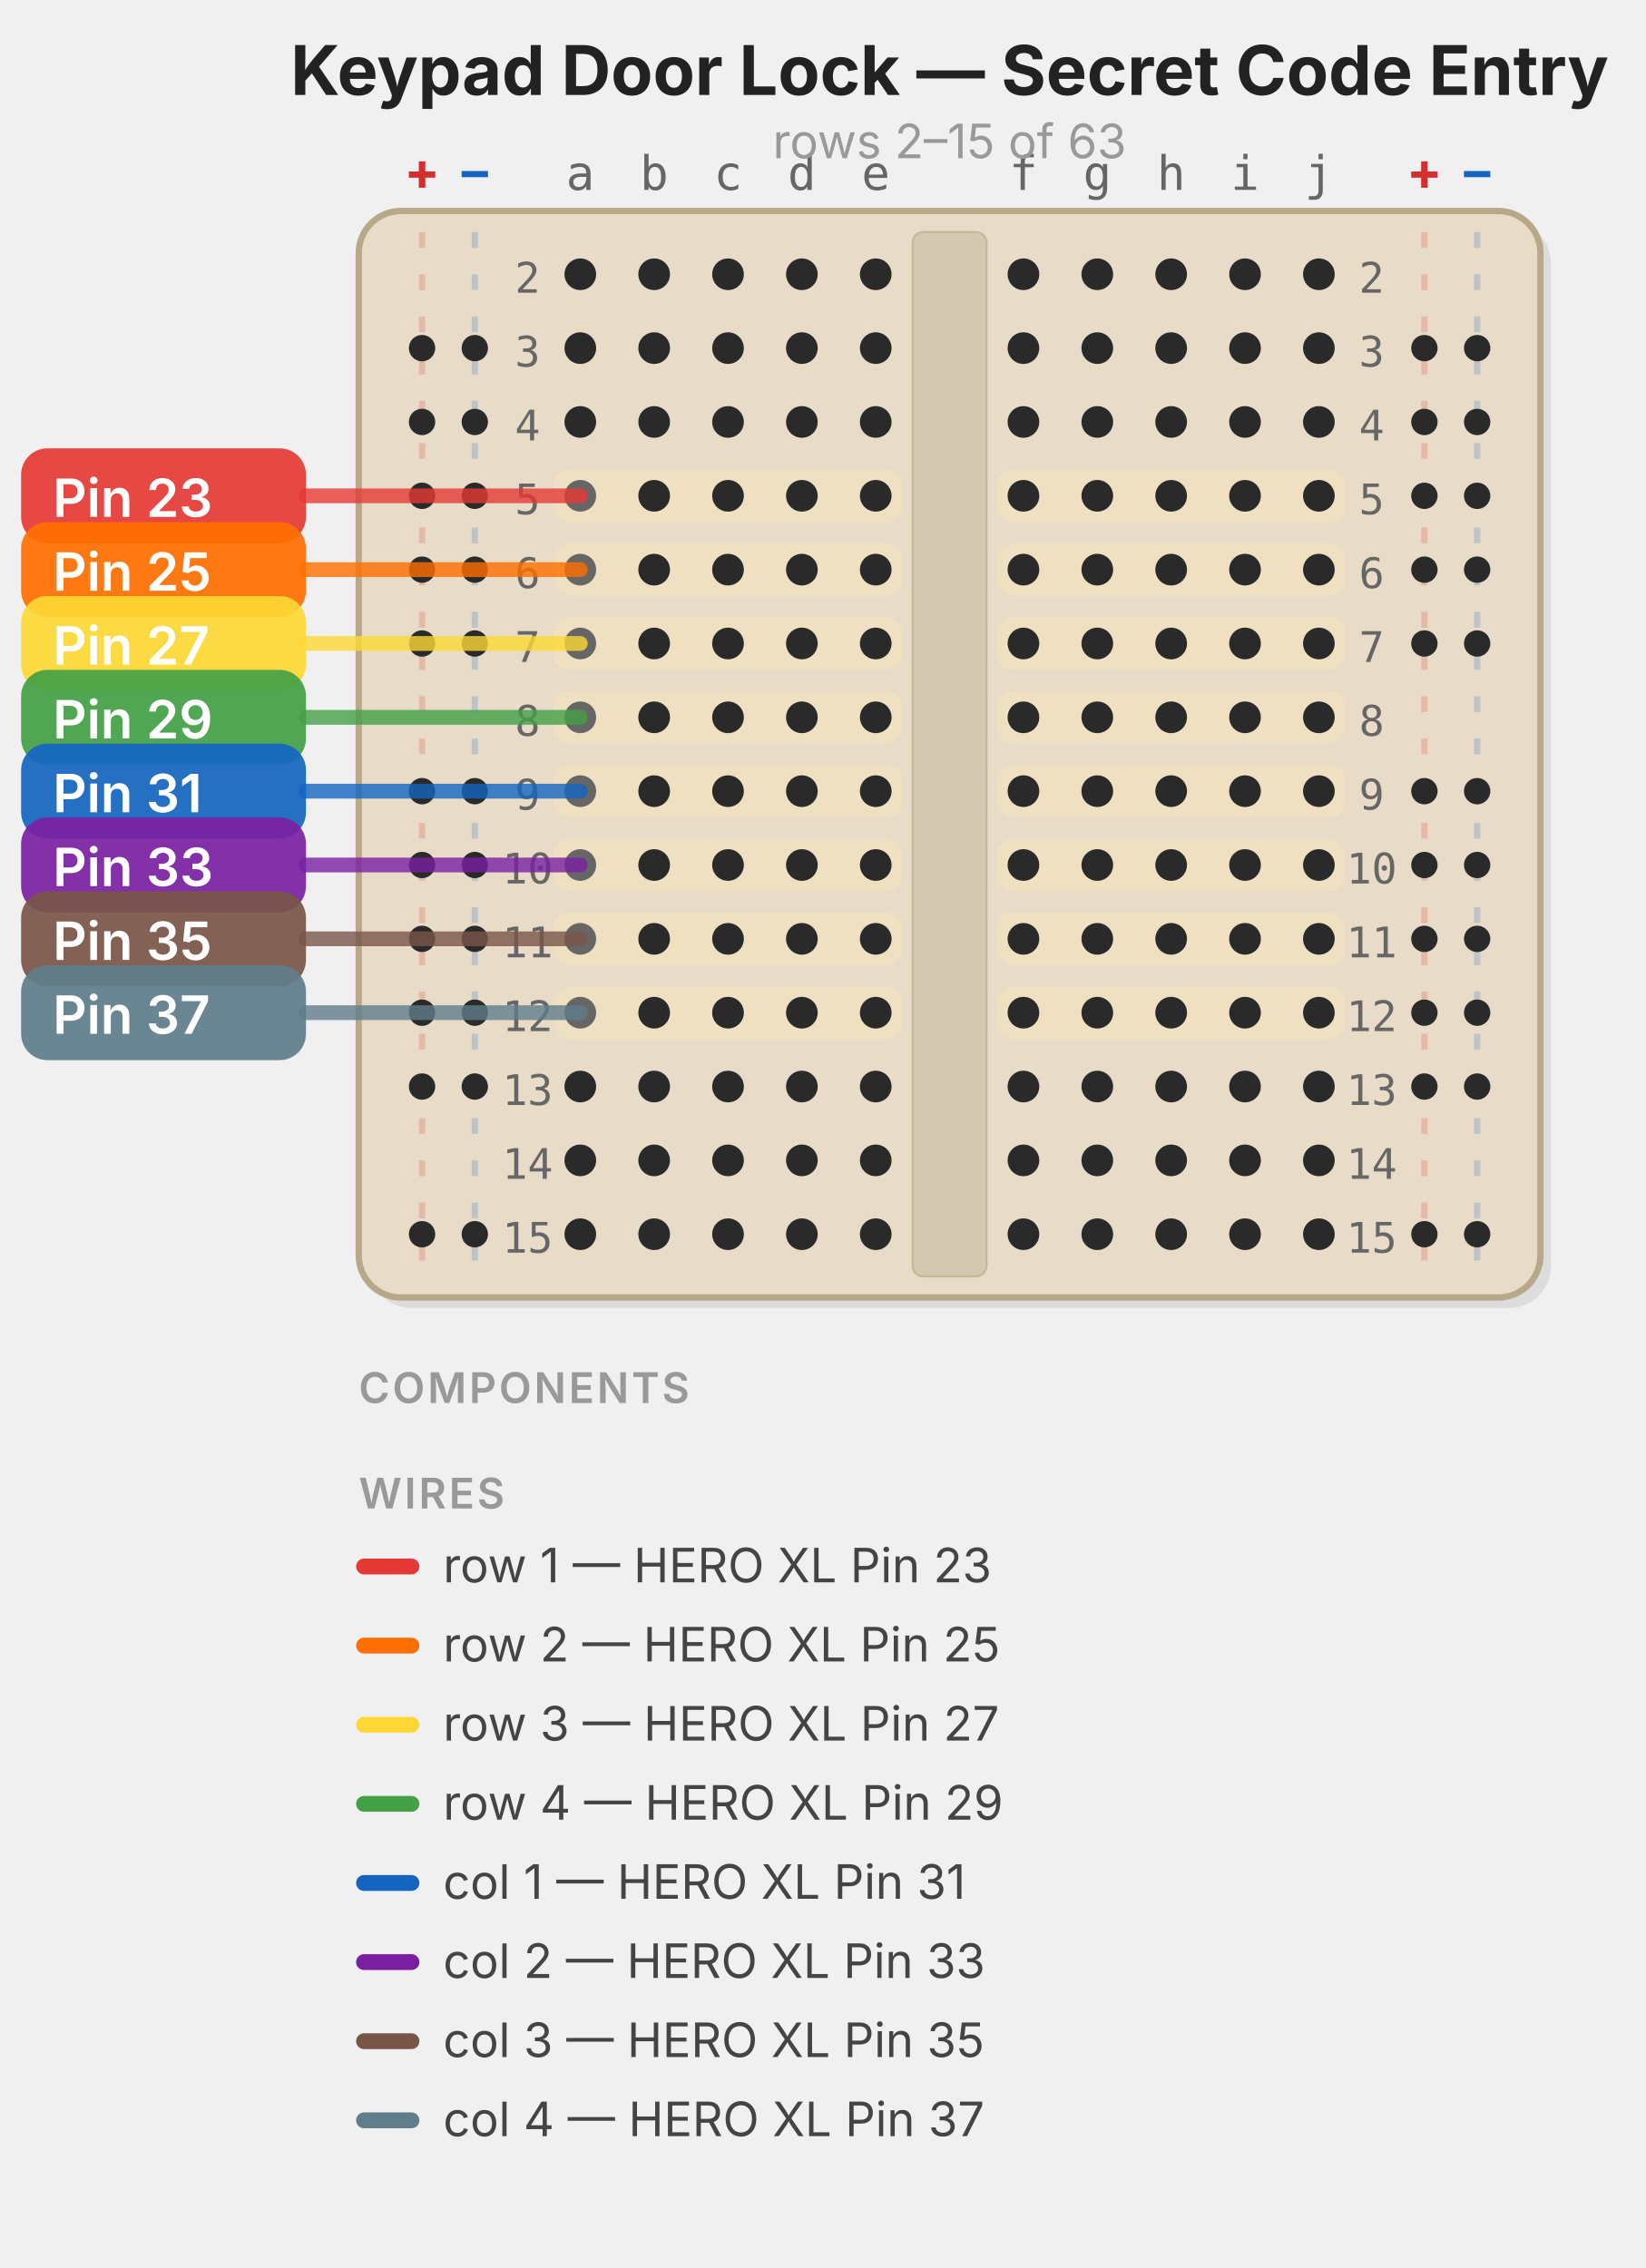
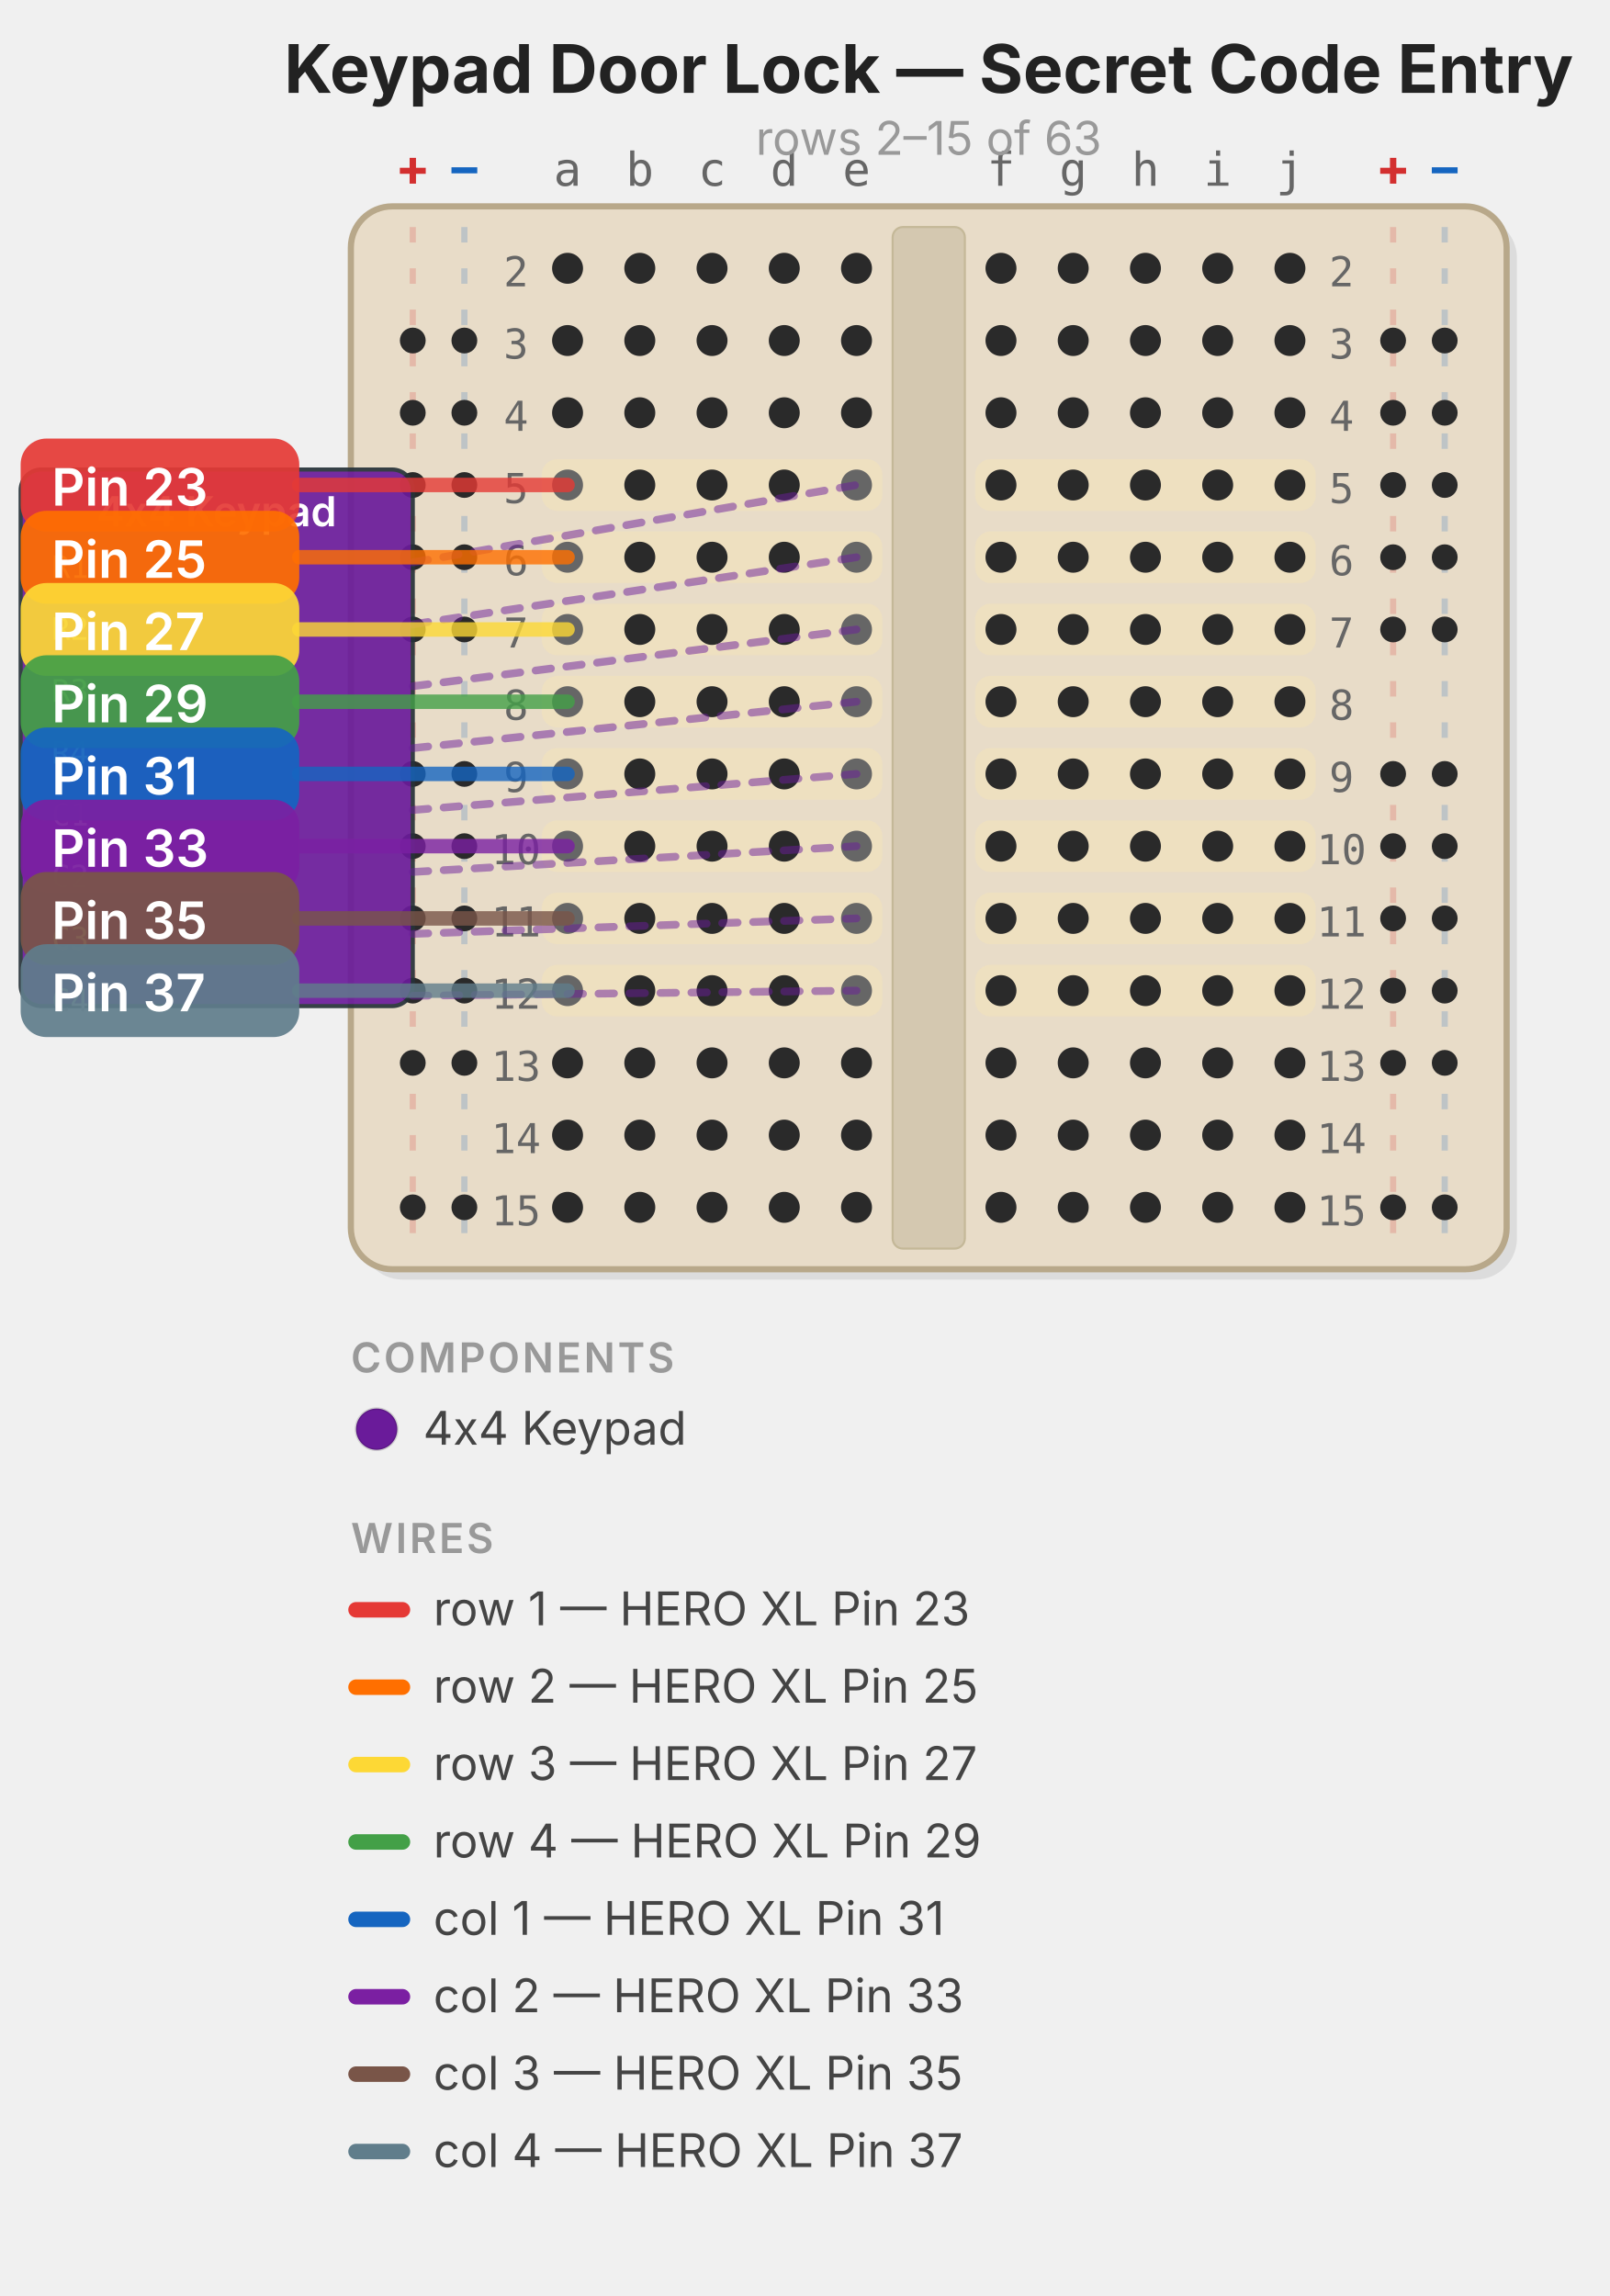
- <svg xmlns="http://www.w3.org/2000/svg" viewBox="0 0 312 430" width="312" height="430" style="background:#fff">
+ <svg xmlns="http://www.w3.org/2000/svg" viewBox="0 0 312 445" width="312" height="445" style="background:#fff">
  <rect x="70.0" y="42.0" width="224.0" height="206.0" rx="8" fill="#00000015" />
  <rect x="68.0" y="40.0" width="224.0" height="206.0" rx="8" fill="#e8dcc8" stroke="#b8a88a" stroke-width="1.2" />
  <rect x="173.0" y="44.0" width="14.0" height="198.0" rx="2" fill="#d4c8b0" stroke="#c4b898" stroke-width="0.4" />
  <line x1="80.0" y1="44.0" x2="80.0" y2="242.0" stroke="#d32f2f" stroke-width="1.2" opacity="0.2" stroke-dasharray="3,5" />
  <line x1="90.0" y1="44.0" x2="90.0" y2="242.0" stroke="#1565c0" stroke-width="1.2" opacity="0.2" stroke-dasharray="3,5" />
  <line x1="270.0" y1="44.0" x2="270.0" y2="242.0" stroke="#d32f2f" stroke-width="1.2" opacity="0.2" stroke-dasharray="3,5" />
  <line x1="280.0" y1="44.0" x2="280.0" y2="242.0" stroke="#1565c0" stroke-width="1.2" opacity="0.2" stroke-dasharray="3,5" />
  <rect x="105.0" y="89.0" width="66.0" height="10.0" rx="3" fill="#ffeaa7" opacity="0.25" />
  <rect x="189.0" y="89.0" width="66.0" height="10.0" rx="3" fill="#ffeaa7" opacity="0.25" />
  <rect x="105.0" y="103.0" width="66.0" height="10.0" rx="3" fill="#ffeaa7" opacity="0.25" />
  <rect x="189.0" y="103.0" width="66.0" height="10.0" rx="3" fill="#ffeaa7" opacity="0.25" />
  <rect x="105.0" y="117.0" width="66.0" height="10.0" rx="3" fill="#ffeaa7" opacity="0.25" />
  <rect x="189.0" y="117.0" width="66.0" height="10.0" rx="3" fill="#ffeaa7" opacity="0.25" />
  <rect x="105.0" y="131.0" width="66.0" height="10.0" rx="3" fill="#ffeaa7" opacity="0.25" />
  <rect x="189.0" y="131.0" width="66.0" height="10.0" rx="3" fill="#ffeaa7" opacity="0.25" />
  <rect x="105.0" y="145.0" width="66.0" height="10.0" rx="3" fill="#ffeaa7" opacity="0.25" />
  <rect x="189.0" y="145.0" width="66.0" height="10.0" rx="3" fill="#ffeaa7" opacity="0.25" />
  <rect x="105.0" y="159.0" width="66.0" height="10.0" rx="3" fill="#ffeaa7" opacity="0.25" />
  <rect x="189.0" y="159.0" width="66.0" height="10.0" rx="3" fill="#ffeaa7" opacity="0.25" />
  <rect x="105.0" y="173.0" width="66.0" height="10.0" rx="3" fill="#ffeaa7" opacity="0.25" />
  <rect x="189.0" y="173.0" width="66.0" height="10.0" rx="3" fill="#ffeaa7" opacity="0.25" />
  <rect x="105.0" y="187.0" width="66.0" height="10.0" rx="3" fill="#ffeaa7" opacity="0.25" />
  <rect x="189.0" y="187.0" width="66.0" height="10.0" rx="3" fill="#ffeaa7" opacity="0.25" />
  <circle cx="110.0" cy="52.0" r="3.0" fill="#2a2a2a" />
  <circle cx="110.0" cy="66.0" r="3.0" fill="#2a2a2a" />
  <circle cx="110.0" cy="80.0" r="3.0" fill="#2a2a2a" />
  <circle cx="110.0" cy="94.0" r="3.0" fill="#666" />
  <circle cx="110.0" cy="108.0" r="3.0" fill="#666" />
  <circle cx="110.0" cy="122.0" r="3.0" fill="#666" />
  <circle cx="110.0" cy="136.0" r="3.0" fill="#666" />
  <circle cx="110.0" cy="150.0" r="3.0" fill="#666" />
  <circle cx="110.0" cy="164.0" r="3.0" fill="#666" />
  <circle cx="110.0" cy="178.0" r="3.0" fill="#666" />
  <circle cx="110.0" cy="192.0" r="3.0" fill="#666" />
  <circle cx="110.0" cy="206.0" r="3.0" fill="#2a2a2a" />
  <circle cx="110.0" cy="220.0" r="3.0" fill="#2a2a2a" />
  <circle cx="110.0" cy="234.0" r="3.0" fill="#2a2a2a" />
  <circle cx="124.0" cy="52.0" r="3.0" fill="#2a2a2a" />
  <circle cx="124.0" cy="66.0" r="3.0" fill="#2a2a2a" />
  <circle cx="124.0" cy="80.0" r="3.0" fill="#2a2a2a" />
  <circle cx="124.0" cy="94.0" r="3.0" fill="#2a2a2a" />
  <circle cx="124.0" cy="108.0" r="3.0" fill="#2a2a2a" />
  <circle cx="124.0" cy="122.0" r="3.0" fill="#2a2a2a" />
  <circle cx="124.0" cy="136.0" r="3.0" fill="#2a2a2a" />
  <circle cx="124.0" cy="150.0" r="3.0" fill="#2a2a2a" />
  <circle cx="124.0" cy="164.0" r="3.0" fill="#2a2a2a" />
  <circle cx="124.0" cy="178.0" r="3.0" fill="#2a2a2a" />
  <circle cx="124.0" cy="192.0" r="3.0" fill="#2a2a2a" />
  <circle cx="124.0" cy="206.0" r="3.0" fill="#2a2a2a" />
  <circle cx="124.0" cy="220.0" r="3.0" fill="#2a2a2a" />
  <circle cx="124.0" cy="234.0" r="3.0" fill="#2a2a2a" />
  <circle cx="138.0" cy="52.0" r="3.0" fill="#2a2a2a" />
  <circle cx="138.0" cy="66.0" r="3.0" fill="#2a2a2a" />
  <circle cx="138.0" cy="80.0" r="3.0" fill="#2a2a2a" />
  <circle cx="138.0" cy="94.0" r="3.0" fill="#2a2a2a" />
  <circle cx="138.0" cy="108.0" r="3.0" fill="#2a2a2a" />
  <circle cx="138.0" cy="122.0" r="3.0" fill="#2a2a2a" />
  <circle cx="138.0" cy="136.0" r="3.0" fill="#2a2a2a" />
  <circle cx="138.0" cy="150.0" r="3.0" fill="#2a2a2a" />
  <circle cx="138.0" cy="164.0" r="3.0" fill="#2a2a2a" />
  <circle cx="138.0" cy="178.0" r="3.0" fill="#2a2a2a" />
  <circle cx="138.0" cy="192.0" r="3.0" fill="#2a2a2a" />
  <circle cx="138.0" cy="206.0" r="3.0" fill="#2a2a2a" />
  <circle cx="138.0" cy="220.0" r="3.0" fill="#2a2a2a" />
  <circle cx="138.0" cy="234.0" r="3.0" fill="#2a2a2a" />
  <circle cx="152.0" cy="52.0" r="3.0" fill="#2a2a2a" />
  <circle cx="152.0" cy="66.0" r="3.0" fill="#2a2a2a" />
  <circle cx="152.0" cy="80.0" r="3.0" fill="#2a2a2a" />
  <circle cx="152.0" cy="94.0" r="3.0" fill="#2a2a2a" />
  <circle cx="152.0" cy="108.0" r="3.0" fill="#2a2a2a" />
  <circle cx="152.0" cy="122.0" r="3.0" fill="#2a2a2a" />
  <circle cx="152.0" cy="136.0" r="3.0" fill="#2a2a2a" />
  <circle cx="152.0" cy="150.0" r="3.0" fill="#2a2a2a" />
  <circle cx="152.0" cy="164.0" r="3.0" fill="#2a2a2a" />
  <circle cx="152.0" cy="178.0" r="3.0" fill="#2a2a2a" />
  <circle cx="152.0" cy="192.0" r="3.0" fill="#2a2a2a" />
  <circle cx="152.0" cy="206.0" r="3.0" fill="#2a2a2a" />
  <circle cx="152.0" cy="220.0" r="3.0" fill="#2a2a2a" />
  <circle cx="152.0" cy="234.0" r="3.0" fill="#2a2a2a" />
  <circle cx="166.0" cy="52.0" r="3.0" fill="#2a2a2a" />
  <circle cx="166.0" cy="66.0" r="3.0" fill="#2a2a2a" />
  <circle cx="166.0" cy="80.0" r="3.0" fill="#2a2a2a" />
-   <circle cx="166.0" cy="94.0" r="3.0" fill="#2a2a2a" />
-   <circle cx="166.0" cy="108.0" r="3.0" fill="#2a2a2a" />
-   <circle cx="166.0" cy="122.0" r="3.0" fill="#2a2a2a" />
-   <circle cx="166.0" cy="136.0" r="3.0" fill="#2a2a2a" />
-   <circle cx="166.0" cy="150.0" r="3.0" fill="#2a2a2a" />
-   <circle cx="166.0" cy="164.0" r="3.0" fill="#2a2a2a" />
-   <circle cx="166.0" cy="178.0" r="3.0" fill="#2a2a2a" />
-   <circle cx="166.0" cy="192.0" r="3.0" fill="#2a2a2a" />
+   <circle cx="166.0" cy="94.0" r="3.0" fill="#666" />
+   <circle cx="166.0" cy="108.0" r="3.0" fill="#666" />
+   <circle cx="166.0" cy="122.0" r="3.0" fill="#666" />
+   <circle cx="166.0" cy="136.0" r="3.0" fill="#666" />
+   <circle cx="166.0" cy="150.0" r="3.0" fill="#666" />
+   <circle cx="166.0" cy="164.0" r="3.0" fill="#666" />
+   <circle cx="166.0" cy="178.0" r="3.0" fill="#666" />
+   <circle cx="166.0" cy="192.0" r="3.0" fill="#666" />
  <circle cx="166.0" cy="206.0" r="3.0" fill="#2a2a2a" />
  <circle cx="166.0" cy="220.0" r="3.0" fill="#2a2a2a" />
  <circle cx="166.0" cy="234.0" r="3.0" fill="#2a2a2a" />
  <circle cx="194.0" cy="52.0" r="3.0" fill="#2a2a2a" />
  <circle cx="194.0" cy="66.0" r="3.0" fill="#2a2a2a" />
  <circle cx="194.0" cy="80.0" r="3.0" fill="#2a2a2a" />
  <circle cx="194.0" cy="94.0" r="3.0" fill="#2a2a2a" />
  <circle cx="194.0" cy="108.0" r="3.0" fill="#2a2a2a" />
  <circle cx="194.0" cy="122.0" r="3.0" fill="#2a2a2a" />
  <circle cx="194.0" cy="136.0" r="3.0" fill="#2a2a2a" />
  <circle cx="194.0" cy="150.0" r="3.0" fill="#2a2a2a" />
  <circle cx="194.0" cy="164.0" r="3.0" fill="#2a2a2a" />
  <circle cx="194.0" cy="178.0" r="3.0" fill="#2a2a2a" />
  <circle cx="194.0" cy="192.0" r="3.0" fill="#2a2a2a" />
  <circle cx="194.0" cy="206.0" r="3.0" fill="#2a2a2a" />
  <circle cx="194.0" cy="220.0" r="3.0" fill="#2a2a2a" />
  <circle cx="194.0" cy="234.0" r="3.0" fill="#2a2a2a" />
  <circle cx="208.0" cy="52.0" r="3.0" fill="#2a2a2a" />
  <circle cx="208.0" cy="66.0" r="3.0" fill="#2a2a2a" />
  <circle cx="208.0" cy="80.0" r="3.0" fill="#2a2a2a" />
  <circle cx="208.0" cy="94.0" r="3.0" fill="#2a2a2a" />
  <circle cx="208.0" cy="108.0" r="3.0" fill="#2a2a2a" />
  <circle cx="208.0" cy="122.0" r="3.0" fill="#2a2a2a" />
  <circle cx="208.0" cy="136.0" r="3.0" fill="#2a2a2a" />
  <circle cx="208.0" cy="150.0" r="3.0" fill="#2a2a2a" />
  <circle cx="208.0" cy="164.0" r="3.0" fill="#2a2a2a" />
  <circle cx="208.0" cy="178.0" r="3.0" fill="#2a2a2a" />
  <circle cx="208.0" cy="192.0" r="3.0" fill="#2a2a2a" />
  <circle cx="208.0" cy="206.0" r="3.0" fill="#2a2a2a" />
  <circle cx="208.0" cy="220.0" r="3.0" fill="#2a2a2a" />
  <circle cx="208.0" cy="234.0" r="3.0" fill="#2a2a2a" />
  <circle cx="222.0" cy="52.0" r="3.0" fill="#2a2a2a" />
  <circle cx="222.0" cy="66.0" r="3.0" fill="#2a2a2a" />
  <circle cx="222.0" cy="80.0" r="3.0" fill="#2a2a2a" />
  <circle cx="222.0" cy="94.0" r="3.0" fill="#2a2a2a" />
  <circle cx="222.0" cy="108.0" r="3.0" fill="#2a2a2a" />
  <circle cx="222.0" cy="122.0" r="3.0" fill="#2a2a2a" />
  <circle cx="222.0" cy="136.0" r="3.0" fill="#2a2a2a" />
  <circle cx="222.0" cy="150.0" r="3.0" fill="#2a2a2a" />
  <circle cx="222.0" cy="164.0" r="3.0" fill="#2a2a2a" />
  <circle cx="222.0" cy="178.0" r="3.0" fill="#2a2a2a" />
  <circle cx="222.0" cy="192.0" r="3.0" fill="#2a2a2a" />
  <circle cx="222.0" cy="206.0" r="3.0" fill="#2a2a2a" />
  <circle cx="222.0" cy="220.0" r="3.0" fill="#2a2a2a" />
  <circle cx="222.0" cy="234.0" r="3.0" fill="#2a2a2a" />
  <circle cx="236.0" cy="52.0" r="3.0" fill="#2a2a2a" />
  <circle cx="236.0" cy="66.0" r="3.0" fill="#2a2a2a" />
  <circle cx="236.0" cy="80.0" r="3.0" fill="#2a2a2a" />
  <circle cx="236.0" cy="94.0" r="3.0" fill="#2a2a2a" />
  <circle cx="236.0" cy="108.0" r="3.0" fill="#2a2a2a" />
  <circle cx="236.0" cy="122.0" r="3.0" fill="#2a2a2a" />
  <circle cx="236.0" cy="136.0" r="3.0" fill="#2a2a2a" />
  <circle cx="236.0" cy="150.0" r="3.0" fill="#2a2a2a" />
  <circle cx="236.0" cy="164.0" r="3.0" fill="#2a2a2a" />
  <circle cx="236.0" cy="178.0" r="3.0" fill="#2a2a2a" />
  <circle cx="236.0" cy="192.0" r="3.0" fill="#2a2a2a" />
  <circle cx="236.0" cy="206.0" r="3.0" fill="#2a2a2a" />
  <circle cx="236.0" cy="220.0" r="3.0" fill="#2a2a2a" />
  <circle cx="236.0" cy="234.0" r="3.0" fill="#2a2a2a" />
  <circle cx="250.0" cy="52.0" r="3.0" fill="#2a2a2a" />
  <circle cx="250.0" cy="66.0" r="3.0" fill="#2a2a2a" />
  <circle cx="250.0" cy="80.0" r="3.0" fill="#2a2a2a" />
  <circle cx="250.0" cy="94.0" r="3.0" fill="#2a2a2a" />
  <circle cx="250.0" cy="108.0" r="3.0" fill="#2a2a2a" />
  <circle cx="250.0" cy="122.0" r="3.0" fill="#2a2a2a" />
  <circle cx="250.0" cy="136.0" r="3.0" fill="#2a2a2a" />
  <circle cx="250.0" cy="150.0" r="3.0" fill="#2a2a2a" />
  <circle cx="250.0" cy="164.0" r="3.0" fill="#2a2a2a" />
  <circle cx="250.0" cy="178.0" r="3.0" fill="#2a2a2a" />
  <circle cx="250.0" cy="192.0" r="3.0" fill="#2a2a2a" />
  <circle cx="250.0" cy="206.0" r="3.0" fill="#2a2a2a" />
  <circle cx="250.0" cy="220.0" r="3.0" fill="#2a2a2a" />
  <circle cx="250.0" cy="234.0" r="3.0" fill="#2a2a2a" />
  <circle cx="80.0" cy="66.0" r="2.5" fill="#2a2a2a" />
  <circle cx="80.0" cy="80.0" r="2.5" fill="#2a2a2a" />
  <circle cx="80.0" cy="94.0" r="2.5" fill="#2a2a2a" />
  <circle cx="80.0" cy="108.0" r="2.5" fill="#2a2a2a" />
  <circle cx="80.0" cy="122.0" r="2.5" fill="#2a2a2a" />
  <circle cx="80.0" cy="150.0" r="2.5" fill="#2a2a2a" />
  <circle cx="80.0" cy="164.0" r="2.5" fill="#2a2a2a" />
  <circle cx="80.0" cy="178.0" r="2.5" fill="#2a2a2a" />
  <circle cx="80.0" cy="192.0" r="2.5" fill="#2a2a2a" />
  <circle cx="80.0" cy="206.0" r="2.5" fill="#2a2a2a" />
  <circle cx="80.0" cy="234.0" r="2.5" fill="#2a2a2a" />
  <circle cx="90.0" cy="66.0" r="2.5" fill="#2a2a2a" />
  <circle cx="90.0" cy="80.0" r="2.5" fill="#2a2a2a" />
  <circle cx="90.0" cy="94.0" r="2.5" fill="#2a2a2a" />
  <circle cx="90.0" cy="108.0" r="2.5" fill="#2a2a2a" />
  <circle cx="90.0" cy="122.0" r="2.5" fill="#2a2a2a" />
  <circle cx="90.0" cy="150.0" r="2.5" fill="#2a2a2a" />
  <circle cx="90.0" cy="164.0" r="2.5" fill="#2a2a2a" />
  <circle cx="90.0" cy="178.0" r="2.5" fill="#2a2a2a" />
  <circle cx="90.0" cy="192.0" r="2.5" fill="#2a2a2a" />
  <circle cx="90.0" cy="206.0" r="2.5" fill="#2a2a2a" />
  <circle cx="90.0" cy="234.0" r="2.5" fill="#2a2a2a" />
  <circle cx="270.0" cy="66.0" r="2.5" fill="#2a2a2a" />
  <circle cx="270.0" cy="80.0" r="2.5" fill="#2a2a2a" />
  <circle cx="270.0" cy="94.0" r="2.5" fill="#2a2a2a" />
  <circle cx="270.0" cy="108.0" r="2.5" fill="#2a2a2a" />
  <circle cx="270.0" cy="122.0" r="2.5" fill="#2a2a2a" />
  <circle cx="270.0" cy="150.0" r="2.5" fill="#2a2a2a" />
  <circle cx="270.0" cy="164.0" r="2.5" fill="#2a2a2a" />
  <circle cx="270.0" cy="178.0" r="2.5" fill="#2a2a2a" />
  <circle cx="270.0" cy="192.0" r="2.5" fill="#2a2a2a" />
  <circle cx="270.0" cy="206.0" r="2.5" fill="#2a2a2a" />
  <circle cx="270.0" cy="234.0" r="2.5" fill="#2a2a2a" />
  <circle cx="280.0" cy="66.0" r="2.5" fill="#2a2a2a" />
  <circle cx="280.0" cy="80.0" r="2.5" fill="#2a2a2a" />
  <circle cx="280.0" cy="94.0" r="2.5" fill="#2a2a2a" />
  <circle cx="280.0" cy="108.0" r="2.5" fill="#2a2a2a" />
  <circle cx="280.0" cy="122.0" r="2.5" fill="#2a2a2a" />
  <circle cx="280.0" cy="150.0" r="2.5" fill="#2a2a2a" />
  <circle cx="280.0" cy="164.0" r="2.5" fill="#2a2a2a" />
  <circle cx="280.0" cy="178.0" r="2.5" fill="#2a2a2a" />
  <circle cx="280.0" cy="192.0" r="2.5" fill="#2a2a2a" />
  <circle cx="280.0" cy="206.0" r="2.5" fill="#2a2a2a" />
  <circle cx="280.0" cy="234.0" r="2.5" fill="#2a2a2a" />
  <text x="110.0" y="36.0" font-size="9" fill="#666" text-anchor="middle" font-family="'SF Mono', 'Cascadia Code', 'Fira Code', monospace">a</text>
  <text x="124.0" y="36.0" font-size="9" fill="#666" text-anchor="middle" font-family="'SF Mono', 'Cascadia Code', 'Fira Code', monospace">b</text>
  <text x="138.0" y="36.0" font-size="9" fill="#666" text-anchor="middle" font-family="'SF Mono', 'Cascadia Code', 'Fira Code', monospace">c</text>
  <text x="152.0" y="36.0" font-size="9" fill="#666" text-anchor="middle" font-family="'SF Mono', 'Cascadia Code', 'Fira Code', monospace">d</text>
  <text x="166.0" y="36.0" font-size="9" fill="#666" text-anchor="middle" font-family="'SF Mono', 'Cascadia Code', 'Fira Code', monospace">e</text>
  <text x="194.0" y="36.0" font-size="9" fill="#666" text-anchor="middle" font-family="'SF Mono', 'Cascadia Code', 'Fira Code', monospace">f</text>
  <text x="208.0" y="36.0" font-size="9" fill="#666" text-anchor="middle" font-family="'SF Mono', 'Cascadia Code', 'Fira Code', monospace">g</text>
  <text x="222.0" y="36.0" font-size="9" fill="#666" text-anchor="middle" font-family="'SF Mono', 'Cascadia Code', 'Fira Code', monospace">h</text>
  <text x="236.0" y="36.0" font-size="9" fill="#666" text-anchor="middle" font-family="'SF Mono', 'Cascadia Code', 'Fira Code', monospace">i</text>
  <text x="250.0" y="36.0" font-size="9" fill="#666" text-anchor="middle" font-family="'SF Mono', 'Cascadia Code', 'Fira Code', monospace">j</text>
  <text x="80.0" y="36.0" font-size="10" fill="#d32f2f" font-weight="bold" text-anchor="middle" font-family="system-ui, -apple-system, 'Segoe UI', sans-serif">+</text>
  <text x="90.0" y="36.0" font-size="10" fill="#1565c0" font-weight="bold" text-anchor="middle" font-family="system-ui, -apple-system, 'Segoe UI', sans-serif">–</text>
  <text x="270.0" y="36.0" font-size="10" fill="#d32f2f" font-weight="bold" text-anchor="middle" font-family="system-ui, -apple-system, 'Segoe UI', sans-serif">+</text>
  <text x="280.0" y="36.0" font-size="10" fill="#1565c0" font-weight="bold" text-anchor="middle" font-family="system-ui, -apple-system, 'Segoe UI', sans-serif">–</text>
  <text x="100.0" y="55.5" font-size="8" fill="#666" text-anchor="middle" font-family="'SF Mono', 'Cascadia Code', 'Fira Code', monospace">2</text>
  <text x="260.0" y="55.5" font-size="8" fill="#666" text-anchor="middle" font-family="'SF Mono', 'Cascadia Code', 'Fira Code', monospace">2</text>
  <text x="100.0" y="69.5" font-size="8" fill="#666" text-anchor="middle" font-family="'SF Mono', 'Cascadia Code', 'Fira Code', monospace">3</text>
  <text x="260.0" y="69.5" font-size="8" fill="#666" text-anchor="middle" font-family="'SF Mono', 'Cascadia Code', 'Fira Code', monospace">3</text>
  <text x="100.0" y="83.5" font-size="8" fill="#666" text-anchor="middle" font-family="'SF Mono', 'Cascadia Code', 'Fira Code', monospace">4</text>
  <text x="260.0" y="83.5" font-size="8" fill="#666" text-anchor="middle" font-family="'SF Mono', 'Cascadia Code', 'Fira Code', monospace">4</text>
  <text x="100.0" y="97.5" font-size="8" fill="#666" text-anchor="middle" font-family="'SF Mono', 'Cascadia Code', 'Fira Code', monospace">5</text>
  <text x="260.0" y="97.5" font-size="8" fill="#666" text-anchor="middle" font-family="'SF Mono', 'Cascadia Code', 'Fira Code', monospace">5</text>
  <text x="100.0" y="111.5" font-size="8" fill="#666" text-anchor="middle" font-family="'SF Mono', 'Cascadia Code', 'Fira Code', monospace">6</text>
  <text x="260.0" y="111.5" font-size="8" fill="#666" text-anchor="middle" font-family="'SF Mono', 'Cascadia Code', 'Fira Code', monospace">6</text>
  <text x="100.0" y="125.5" font-size="8" fill="#666" text-anchor="middle" font-family="'SF Mono', 'Cascadia Code', 'Fira Code', monospace">7</text>
  <text x="260.0" y="125.5" font-size="8" fill="#666" text-anchor="middle" font-family="'SF Mono', 'Cascadia Code', 'Fira Code', monospace">7</text>
  <text x="100.0" y="139.5" font-size="8" fill="#666" text-anchor="middle" font-family="'SF Mono', 'Cascadia Code', 'Fira Code', monospace">8</text>
  <text x="260.0" y="139.5" font-size="8" fill="#666" text-anchor="middle" font-family="'SF Mono', 'Cascadia Code', 'Fira Code', monospace">8</text>
  <text x="100.0" y="153.5" font-size="8" fill="#666" text-anchor="middle" font-family="'SF Mono', 'Cascadia Code', 'Fira Code', monospace">9</text>
  <text x="260.0" y="153.5" font-size="8" fill="#666" text-anchor="middle" font-family="'SF Mono', 'Cascadia Code', 'Fira Code', monospace">9</text>
  <text x="100.0" y="167.5" font-size="8" fill="#666" text-anchor="middle" font-family="'SF Mono', 'Cascadia Code', 'Fira Code', monospace">10</text>
  <text x="260.0" y="167.5" font-size="8" fill="#666" text-anchor="middle" font-family="'SF Mono', 'Cascadia Code', 'Fira Code', monospace">10</text>
  <text x="100.0" y="181.5" font-size="8" fill="#666" text-anchor="middle" font-family="'SF Mono', 'Cascadia Code', 'Fira Code', monospace">11</text>
  <text x="260.0" y="181.5" font-size="8" fill="#666" text-anchor="middle" font-family="'SF Mono', 'Cascadia Code', 'Fira Code', monospace">11</text>
  <text x="100.0" y="195.5" font-size="8" fill="#666" text-anchor="middle" font-family="'SF Mono', 'Cascadia Code', 'Fira Code', monospace">12</text>
  <text x="260.0" y="195.5" font-size="8" fill="#666" text-anchor="middle" font-family="'SF Mono', 'Cascadia Code', 'Fira Code', monospace">12</text>
  <text x="100.0" y="209.5" font-size="8" fill="#666" text-anchor="middle" font-family="'SF Mono', 'Cascadia Code', 'Fira Code', monospace">13</text>
  <text x="260.0" y="209.5" font-size="8" fill="#666" text-anchor="middle" font-family="'SF Mono', 'Cascadia Code', 'Fira Code', monospace">13</text>
  <text x="100.0" y="223.5" font-size="8" fill="#666" text-anchor="middle" font-family="'SF Mono', 'Cascadia Code', 'Fira Code', monospace">14</text>
  <text x="260.0" y="223.5" font-size="8" fill="#666" text-anchor="middle" font-family="'SF Mono', 'Cascadia Code', 'Fira Code', monospace">14</text>
  <text x="100.0" y="237.5" font-size="8" fill="#666" text-anchor="middle" font-family="'SF Mono', 'Cascadia Code', 'Fira Code', monospace">15</text>
  <text x="260.0" y="237.5" font-size="8" fill="#666" text-anchor="middle" font-family="'SF Mono', 'Cascadia Code', 'Fira Code', monospace">15</text>
+   <rect x="4.0" y="91.0" width="76.0" height="104.0" rx="4" fill="#6a1b9a" stroke="#263238" stroke-width="0.8" opacity="0.92" />
+   <text x="42.0" y="102.0" font-size="8" fill="white" font-weight="600" text-anchor="middle" font-family="system-ui, -apple-system, 'Segoe UI', sans-serif">4x4 Keypad</text>
+   <text x="10.0" y="112.0" font-size="6" fill="#ccc" font-family="'SF Mono', 'Cascadia Code', 'Fira Code', monospace">R1</text>
+   <line x1="80.0" y1="109.0" x2="166.0" y2="94.0" stroke="#6a1b9a" stroke-width="1.5" stroke-linecap="round" opacity="0.5" stroke-dasharray="3,3" />
+   <text x="10.0" y="124.0" font-size="6" fill="#ccc" font-family="'SF Mono', 'Cascadia Code', 'Fira Code', monospace">R2</text>
+   <line x1="80.0" y1="121.0" x2="166.0" y2="108.0" stroke="#6a1b9a" stroke-width="1.5" stroke-linecap="round" opacity="0.5" stroke-dasharray="3,3" />
+   <text x="10.0" y="136.0" font-size="6" fill="#ccc" font-family="'SF Mono', 'Cascadia Code', 'Fira Code', monospace">R3</text>
+   <line x1="80.0" y1="133.0" x2="166.0" y2="122.0" stroke="#6a1b9a" stroke-width="1.5" stroke-linecap="round" opacity="0.5" stroke-dasharray="3,3" />
+   <text x="10.0" y="148.0" font-size="6" fill="#ccc" font-family="'SF Mono', 'Cascadia Code', 'Fira Code', monospace">R4</text>
+   <line x1="80.0" y1="145.0" x2="166.0" y2="136.0" stroke="#6a1b9a" stroke-width="1.5" stroke-linecap="round" opacity="0.5" stroke-dasharray="3,3" />
+   <text x="10.0" y="160.0" font-size="6" fill="#ccc" font-family="'SF Mono', 'Cascadia Code', 'Fira Code', monospace">C1</text>
+   <line x1="80.0" y1="157.0" x2="166.0" y2="150.0" stroke="#6a1b9a" stroke-width="1.5" stroke-linecap="round" opacity="0.5" stroke-dasharray="3,3" />
+   <text x="10.0" y="172.0" font-size="6" fill="#ccc" font-family="'SF Mono', 'Cascadia Code', 'Fira Code', monospace">C2</text>
+   <line x1="80.0" y1="169.0" x2="166.0" y2="164.0" stroke="#6a1b9a" stroke-width="1.5" stroke-linecap="round" opacity="0.5" stroke-dasharray="3,3" />
+   <text x="10.0" y="184.0" font-size="6" fill="#ccc" font-family="'SF Mono', 'Cascadia Code', 'Fira Code', monospace">C3</text>
+   <line x1="80.0" y1="181.0" x2="166.0" y2="178.0" stroke="#6a1b9a" stroke-width="1.5" stroke-linecap="round" opacity="0.5" stroke-dasharray="3,3" />
+   <text x="10.0" y="196.0" font-size="6" fill="#ccc" font-family="'SF Mono', 'Cascadia Code', 'Fira Code', monospace">C4</text>
+   <line x1="80.0" y1="193.0" x2="166.0" y2="192.0" stroke="#6a1b9a" stroke-width="1.5" stroke-linecap="round" opacity="0.5" stroke-dasharray="3,3" />
  <line x1="58.0" y1="94.0" x2="110.0" y2="94.0" stroke="#e53935" stroke-width="2.8" stroke-linecap="round" opacity="0.8" />
  <rect x="4.0" y="85.0" width="54.0" height="18.0" rx="5" fill="#e53935" opacity="0.92" />
  <text x="10.0" y="98.0" font-size="10" fill="white" font-weight="600" font-family="system-ui, -apple-system, 'Segoe UI', sans-serif">Pin 23</text>
  <line x1="58.0" y1="108.0" x2="110.0" y2="108.0" stroke="#ff6f00" stroke-width="2.8" stroke-linecap="round" opacity="0.8" />
  <rect x="4.0" y="99.0" width="54.0" height="18.0" rx="5" fill="#ff6f00" opacity="0.92" />
  <text x="10.0" y="112.0" font-size="10" fill="white" font-weight="600" font-family="system-ui, -apple-system, 'Segoe UI', sans-serif">Pin 25</text>
  <line x1="58.0" y1="122.0" x2="110.0" y2="122.0" stroke="#fdd835" stroke-width="2.8" stroke-linecap="round" opacity="0.8" />
  <rect x="4.0" y="113.0" width="54.0" height="18.0" rx="5" fill="#fdd835" opacity="0.92" />
  <text x="10.0" y="126.0" font-size="10" fill="white" font-weight="600" font-family="system-ui, -apple-system, 'Segoe UI', sans-serif">Pin 27</text>
  <line x1="58.0" y1="136.0" x2="110.0" y2="136.0" stroke="#43a047" stroke-width="2.8" stroke-linecap="round" opacity="0.8" />
  <rect x="4.0" y="127.0" width="54.0" height="18.0" rx="5" fill="#43a047" opacity="0.92" />
  <text x="10.0" y="140.0" font-size="10" fill="white" font-weight="600" font-family="system-ui, -apple-system, 'Segoe UI', sans-serif">Pin 29</text>
  <line x1="58.0" y1="150.0" x2="110.0" y2="150.0" stroke="#1565c0" stroke-width="2.8" stroke-linecap="round" opacity="0.8" />
  <rect x="4.0" y="141.0" width="54.0" height="18.0" rx="5" fill="#1565c0" opacity="0.92" />
  <text x="10.0" y="154.0" font-size="10" fill="white" font-weight="600" font-family="system-ui, -apple-system, 'Segoe UI', sans-serif">Pin 31</text>
  <line x1="58.0" y1="164.0" x2="110.0" y2="164.0" stroke="#7b1fa2" stroke-width="2.8" stroke-linecap="round" opacity="0.8" />
  <rect x="4.0" y="155.0" width="54.0" height="18.0" rx="5" fill="#7b1fa2" opacity="0.92" />
  <text x="10.0" y="168.0" font-size="10" fill="white" font-weight="600" font-family="system-ui, -apple-system, 'Segoe UI', sans-serif">Pin 33</text>
  <line x1="58.0" y1="178.0" x2="110.0" y2="178.0" stroke="#795548" stroke-width="2.8" stroke-linecap="round" opacity="0.8" />
  <rect x="4.0" y="169.0" width="54.0" height="18.0" rx="5" fill="#795548" opacity="0.92" />
  <text x="10.0" y="182.0" font-size="10" fill="white" font-weight="600" font-family="system-ui, -apple-system, 'Segoe UI', sans-serif">Pin 35</text>
  <line x1="58.0" y1="192.0" x2="110.0" y2="192.0" stroke="#607d8b" stroke-width="2.8" stroke-linecap="round" opacity="0.8" />
  <rect x="4.0" y="183.0" width="54.0" height="18.0" rx="5" fill="#607d8b" opacity="0.92" />
  <text x="10.0" y="196.0" font-size="10" fill="white" font-weight="600" font-family="system-ui, -apple-system, 'Segoe UI', sans-serif">Pin 37</text>
  <text x="68.0" y="266.0" font-size="8" fill="#999" font-weight="600" letter-spacing="0.5" font-family="system-ui, -apple-system, 'Segoe UI', sans-serif">COMPONENTS</text>
-   <text x="68.0" y="286.0" font-size="8" fill="#999" font-weight="600" letter-spacing="0.5" font-family="system-ui, -apple-system, 'Segoe UI', sans-serif">WIRES</text>
-   <line x1="69.0" y1="297.0" x2="78.0" y2="297.0" stroke="#e53935" stroke-width="3" stroke-linecap="round" />
-   <text x="84.0" y="300.0" font-size="9" fill="#444" font-family="system-ui, -apple-system, 'Segoe UI', sans-serif">row 1 — HERO XL Pin 23</text>
-   <line x1="69.0" y1="312.0" x2="78.0" y2="312.0" stroke="#ff6f00" stroke-width="3" stroke-linecap="round" />
-   <text x="84.0" y="315.0" font-size="9" fill="#444" font-family="system-ui, -apple-system, 'Segoe UI', sans-serif">row 2 — HERO XL Pin 25</text>
-   <line x1="69.0" y1="327.0" x2="78.0" y2="327.0" stroke="#fdd835" stroke-width="3" stroke-linecap="round" />
-   <text x="84.0" y="330.0" font-size="9" fill="#444" font-family="system-ui, -apple-system, 'Segoe UI', sans-serif">row 3 — HERO XL Pin 27</text>
-   <line x1="69.0" y1="342.0" x2="78.0" y2="342.0" stroke="#43a047" stroke-width="3" stroke-linecap="round" />
-   <text x="84.0" y="345.0" font-size="9" fill="#444" font-family="system-ui, -apple-system, 'Segoe UI', sans-serif">row 4 — HERO XL Pin 29</text>
-   <line x1="69.0" y1="357.0" x2="78.0" y2="357.0" stroke="#1565c0" stroke-width="3" stroke-linecap="round" />
-   <text x="84.0" y="360.0" font-size="9" fill="#444" font-family="system-ui, -apple-system, 'Segoe UI', sans-serif">col 1 — HERO XL Pin 31</text>
-   <line x1="69.0" y1="372.0" x2="78.0" y2="372.0" stroke="#7b1fa2" stroke-width="3" stroke-linecap="round" />
-   <text x="84.0" y="375.0" font-size="9" fill="#444" font-family="system-ui, -apple-system, 'Segoe UI', sans-serif">col 2 — HERO XL Pin 33</text>
-   <line x1="69.0" y1="387.0" x2="78.0" y2="387.0" stroke="#795548" stroke-width="3" stroke-linecap="round" />
-   <text x="84.0" y="390.0" font-size="9" fill="#444" font-family="system-ui, -apple-system, 'Segoe UI', sans-serif">col 3 — HERO XL Pin 35</text>
-   <line x1="69.0" y1="402.0" x2="78.0" y2="402.0" stroke="#607d8b" stroke-width="3" stroke-linecap="round" />
-   <text x="84.0" y="405.0" font-size="9" fill="#444" font-family="system-ui, -apple-system, 'Segoe UI', sans-serif">col 4 — HERO XL Pin 37</text>
+   <circle cx="73.0" cy="277.0" r="4.0" fill="#6a1b9a" stroke="#0002" stroke-width="0.5" />
+   <text x="82.0" y="280.0" font-size="9" fill="#444" font-family="system-ui, -apple-system, 'Segoe UI', sans-serif">4x4 Keypad</text>
+   <text x="68.0" y="301.0" font-size="8" fill="#999" font-weight="600" letter-spacing="0.5" font-family="system-ui, -apple-system, 'Segoe UI', sans-serif">WIRES</text>
+   <line x1="69.0" y1="312.0" x2="78.0" y2="312.0" stroke="#e53935" stroke-width="3" stroke-linecap="round" />
+   <text x="84.0" y="315.0" font-size="9" fill="#444" font-family="system-ui, -apple-system, 'Segoe UI', sans-serif">row 1 — HERO XL Pin 23</text>
+   <line x1="69.0" y1="327.0" x2="78.0" y2="327.0" stroke="#ff6f00" stroke-width="3" stroke-linecap="round" />
+   <text x="84.0" y="330.0" font-size="9" fill="#444" font-family="system-ui, -apple-system, 'Segoe UI', sans-serif">row 2 — HERO XL Pin 25</text>
+   <line x1="69.0" y1="342.0" x2="78.0" y2="342.0" stroke="#fdd835" stroke-width="3" stroke-linecap="round" />
+   <text x="84.0" y="345.0" font-size="9" fill="#444" font-family="system-ui, -apple-system, 'Segoe UI', sans-serif">row 3 — HERO XL Pin 27</text>
+   <line x1="69.0" y1="357.0" x2="78.0" y2="357.0" stroke="#43a047" stroke-width="3" stroke-linecap="round" />
+   <text x="84.0" y="360.0" font-size="9" fill="#444" font-family="system-ui, -apple-system, 'Segoe UI', sans-serif">row 4 — HERO XL Pin 29</text>
+   <line x1="69.0" y1="372.0" x2="78.0" y2="372.0" stroke="#1565c0" stroke-width="3" stroke-linecap="round" />
+   <text x="84.0" y="375.0" font-size="9" fill="#444" font-family="system-ui, -apple-system, 'Segoe UI', sans-serif">col 1 — HERO XL Pin 31</text>
+   <line x1="69.0" y1="387.0" x2="78.0" y2="387.0" stroke="#7b1fa2" stroke-width="3" stroke-linecap="round" />
+   <text x="84.0" y="390.0" font-size="9" fill="#444" font-family="system-ui, -apple-system, 'Segoe UI', sans-serif">col 2 — HERO XL Pin 33</text>
+   <line x1="69.0" y1="402.0" x2="78.0" y2="402.0" stroke="#795548" stroke-width="3" stroke-linecap="round" />
+   <text x="84.0" y="405.0" font-size="9" fill="#444" font-family="system-ui, -apple-system, 'Segoe UI', sans-serif">col 3 — HERO XL Pin 35</text>
+   <line x1="69.0" y1="417.0" x2="78.0" y2="417.0" stroke="#607d8b" stroke-width="3" stroke-linecap="round" />
+   <text x="84.0" y="420.0" font-size="9" fill="#444" font-family="system-ui, -apple-system, 'Segoe UI', sans-serif">col 4 — HERO XL Pin 37</text>
  <text x="180.0" y="18.0" font-size="13" fill="#222" font-weight="700" text-anchor="middle" font-family="system-ui, -apple-system, 'Segoe UI', sans-serif">Keypad Door Lock — Secret Code Entry</text>
  <text x="180.0" y="30.0" font-size="9" fill="#999" text-anchor="middle" font-family="system-ui, -apple-system, 'Segoe UI', sans-serif">rows 2–15 of 63</text>
</svg>
